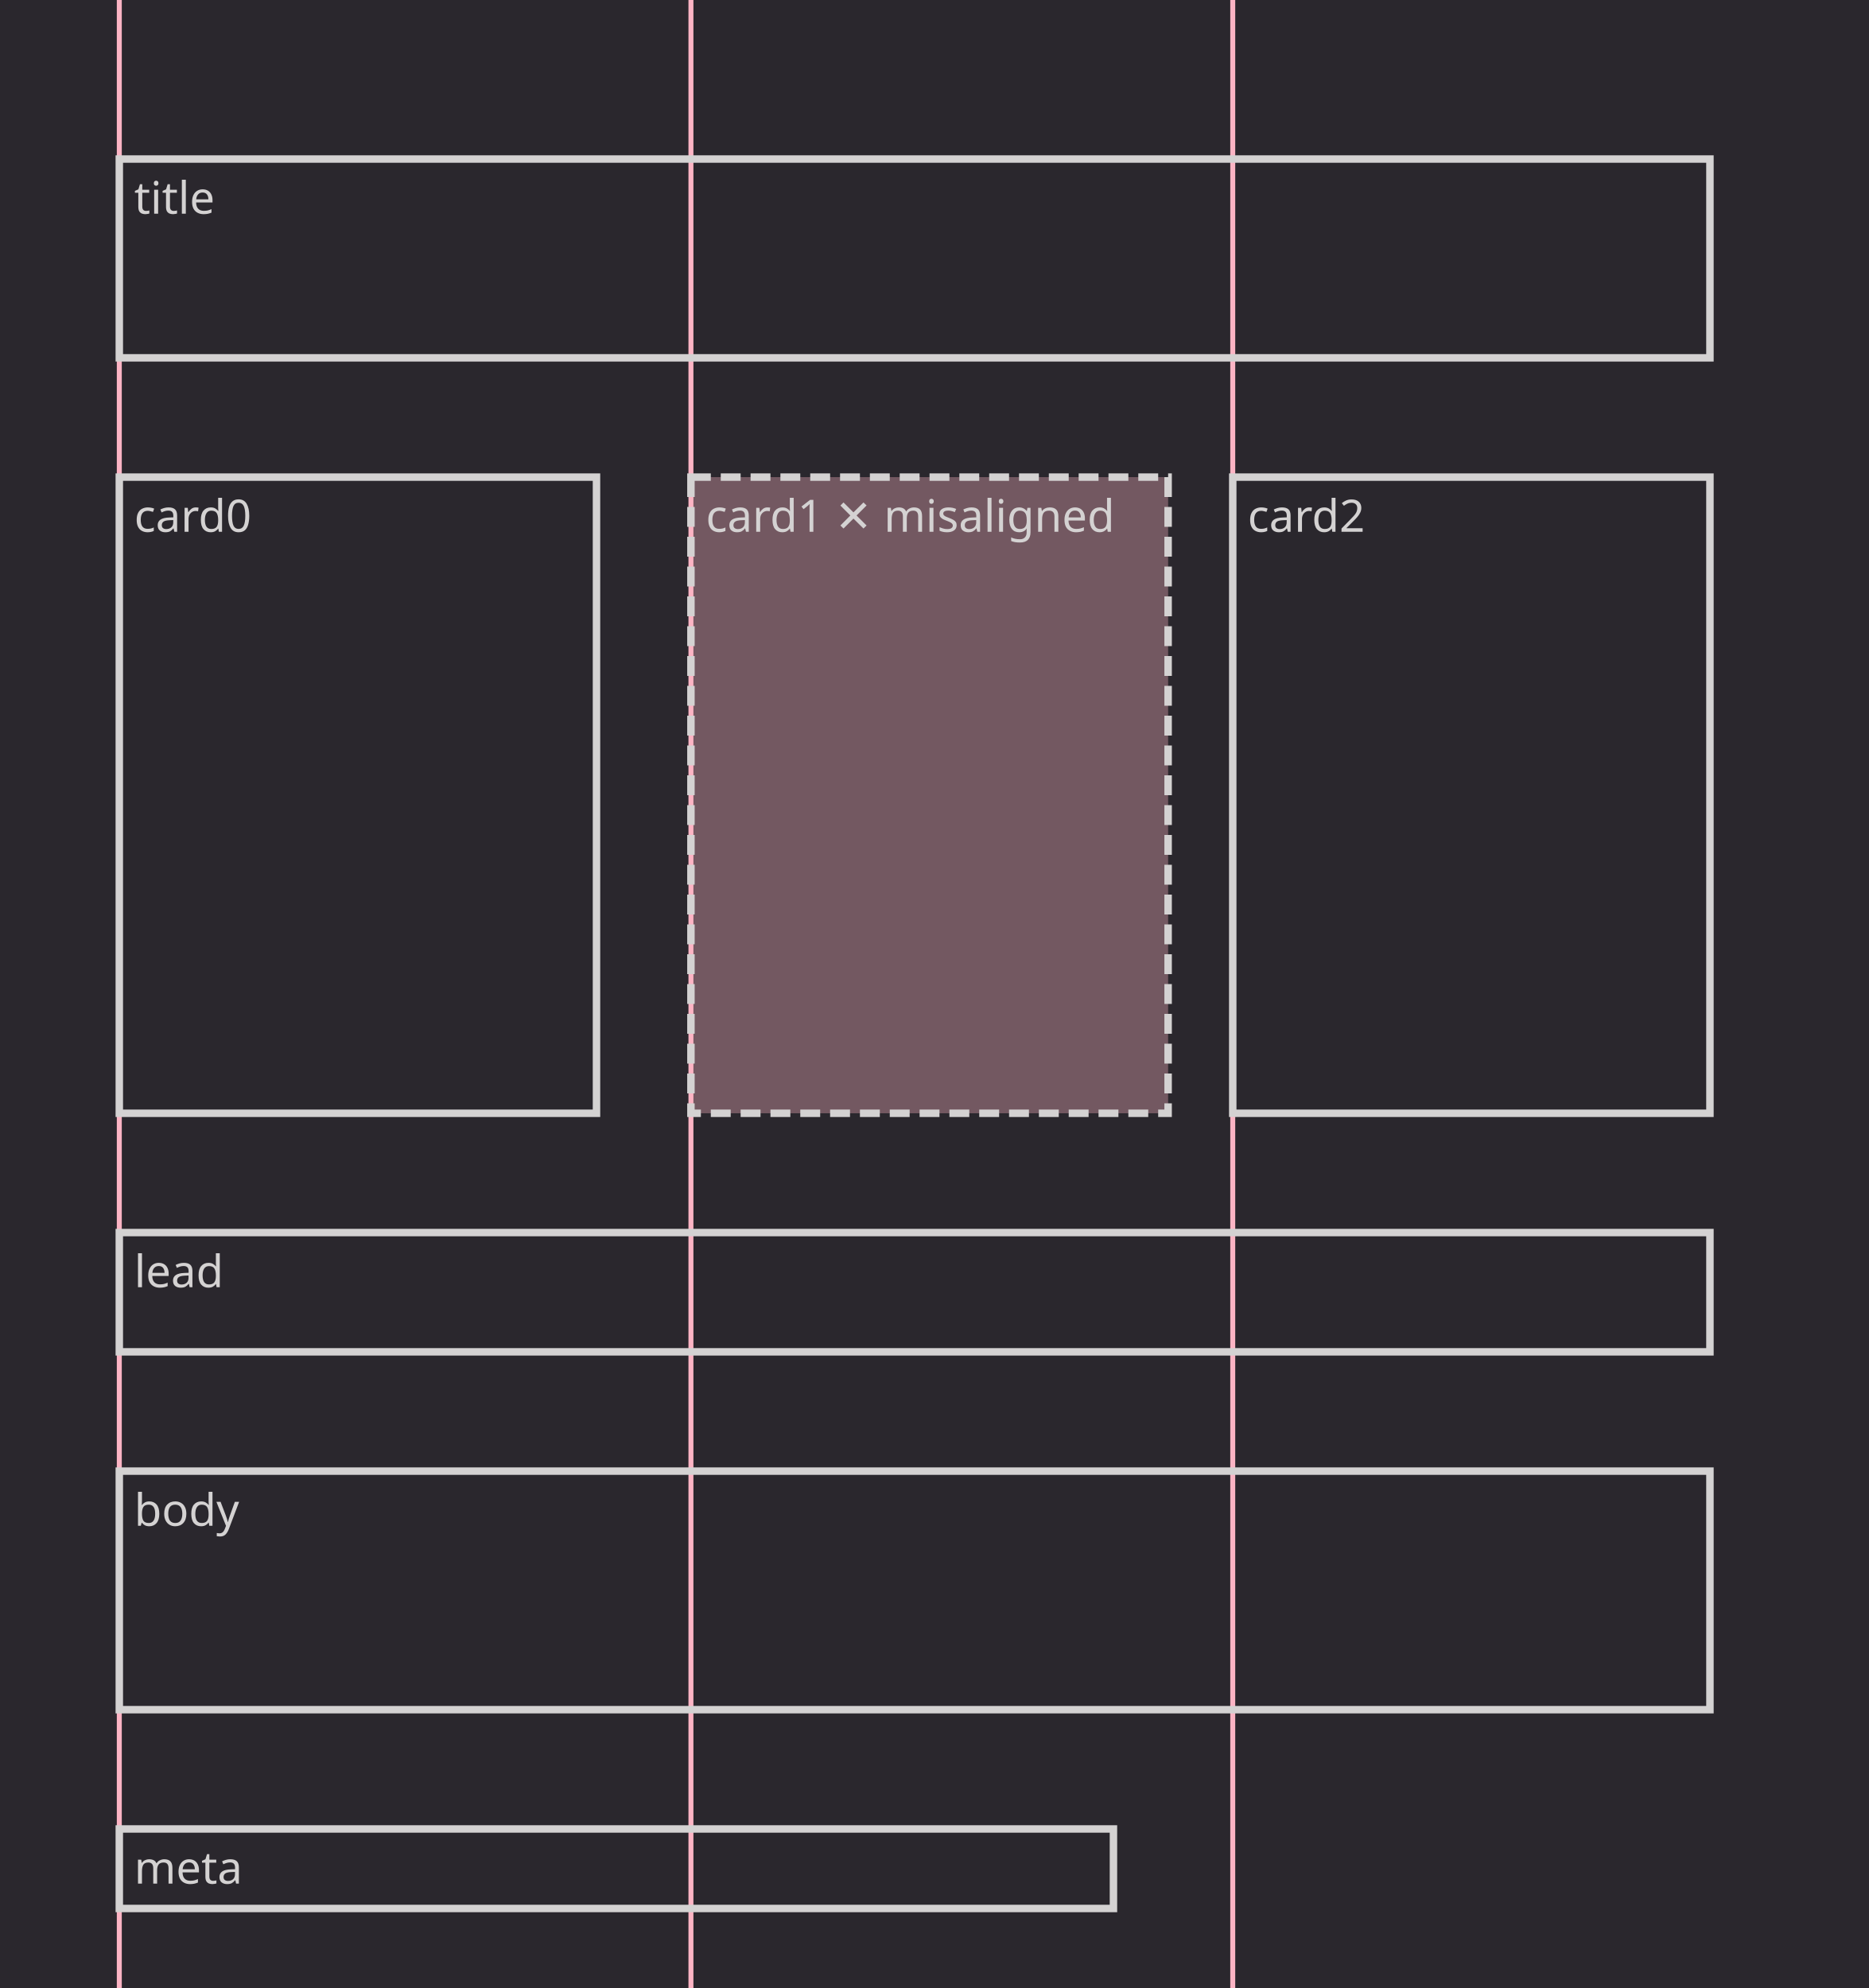
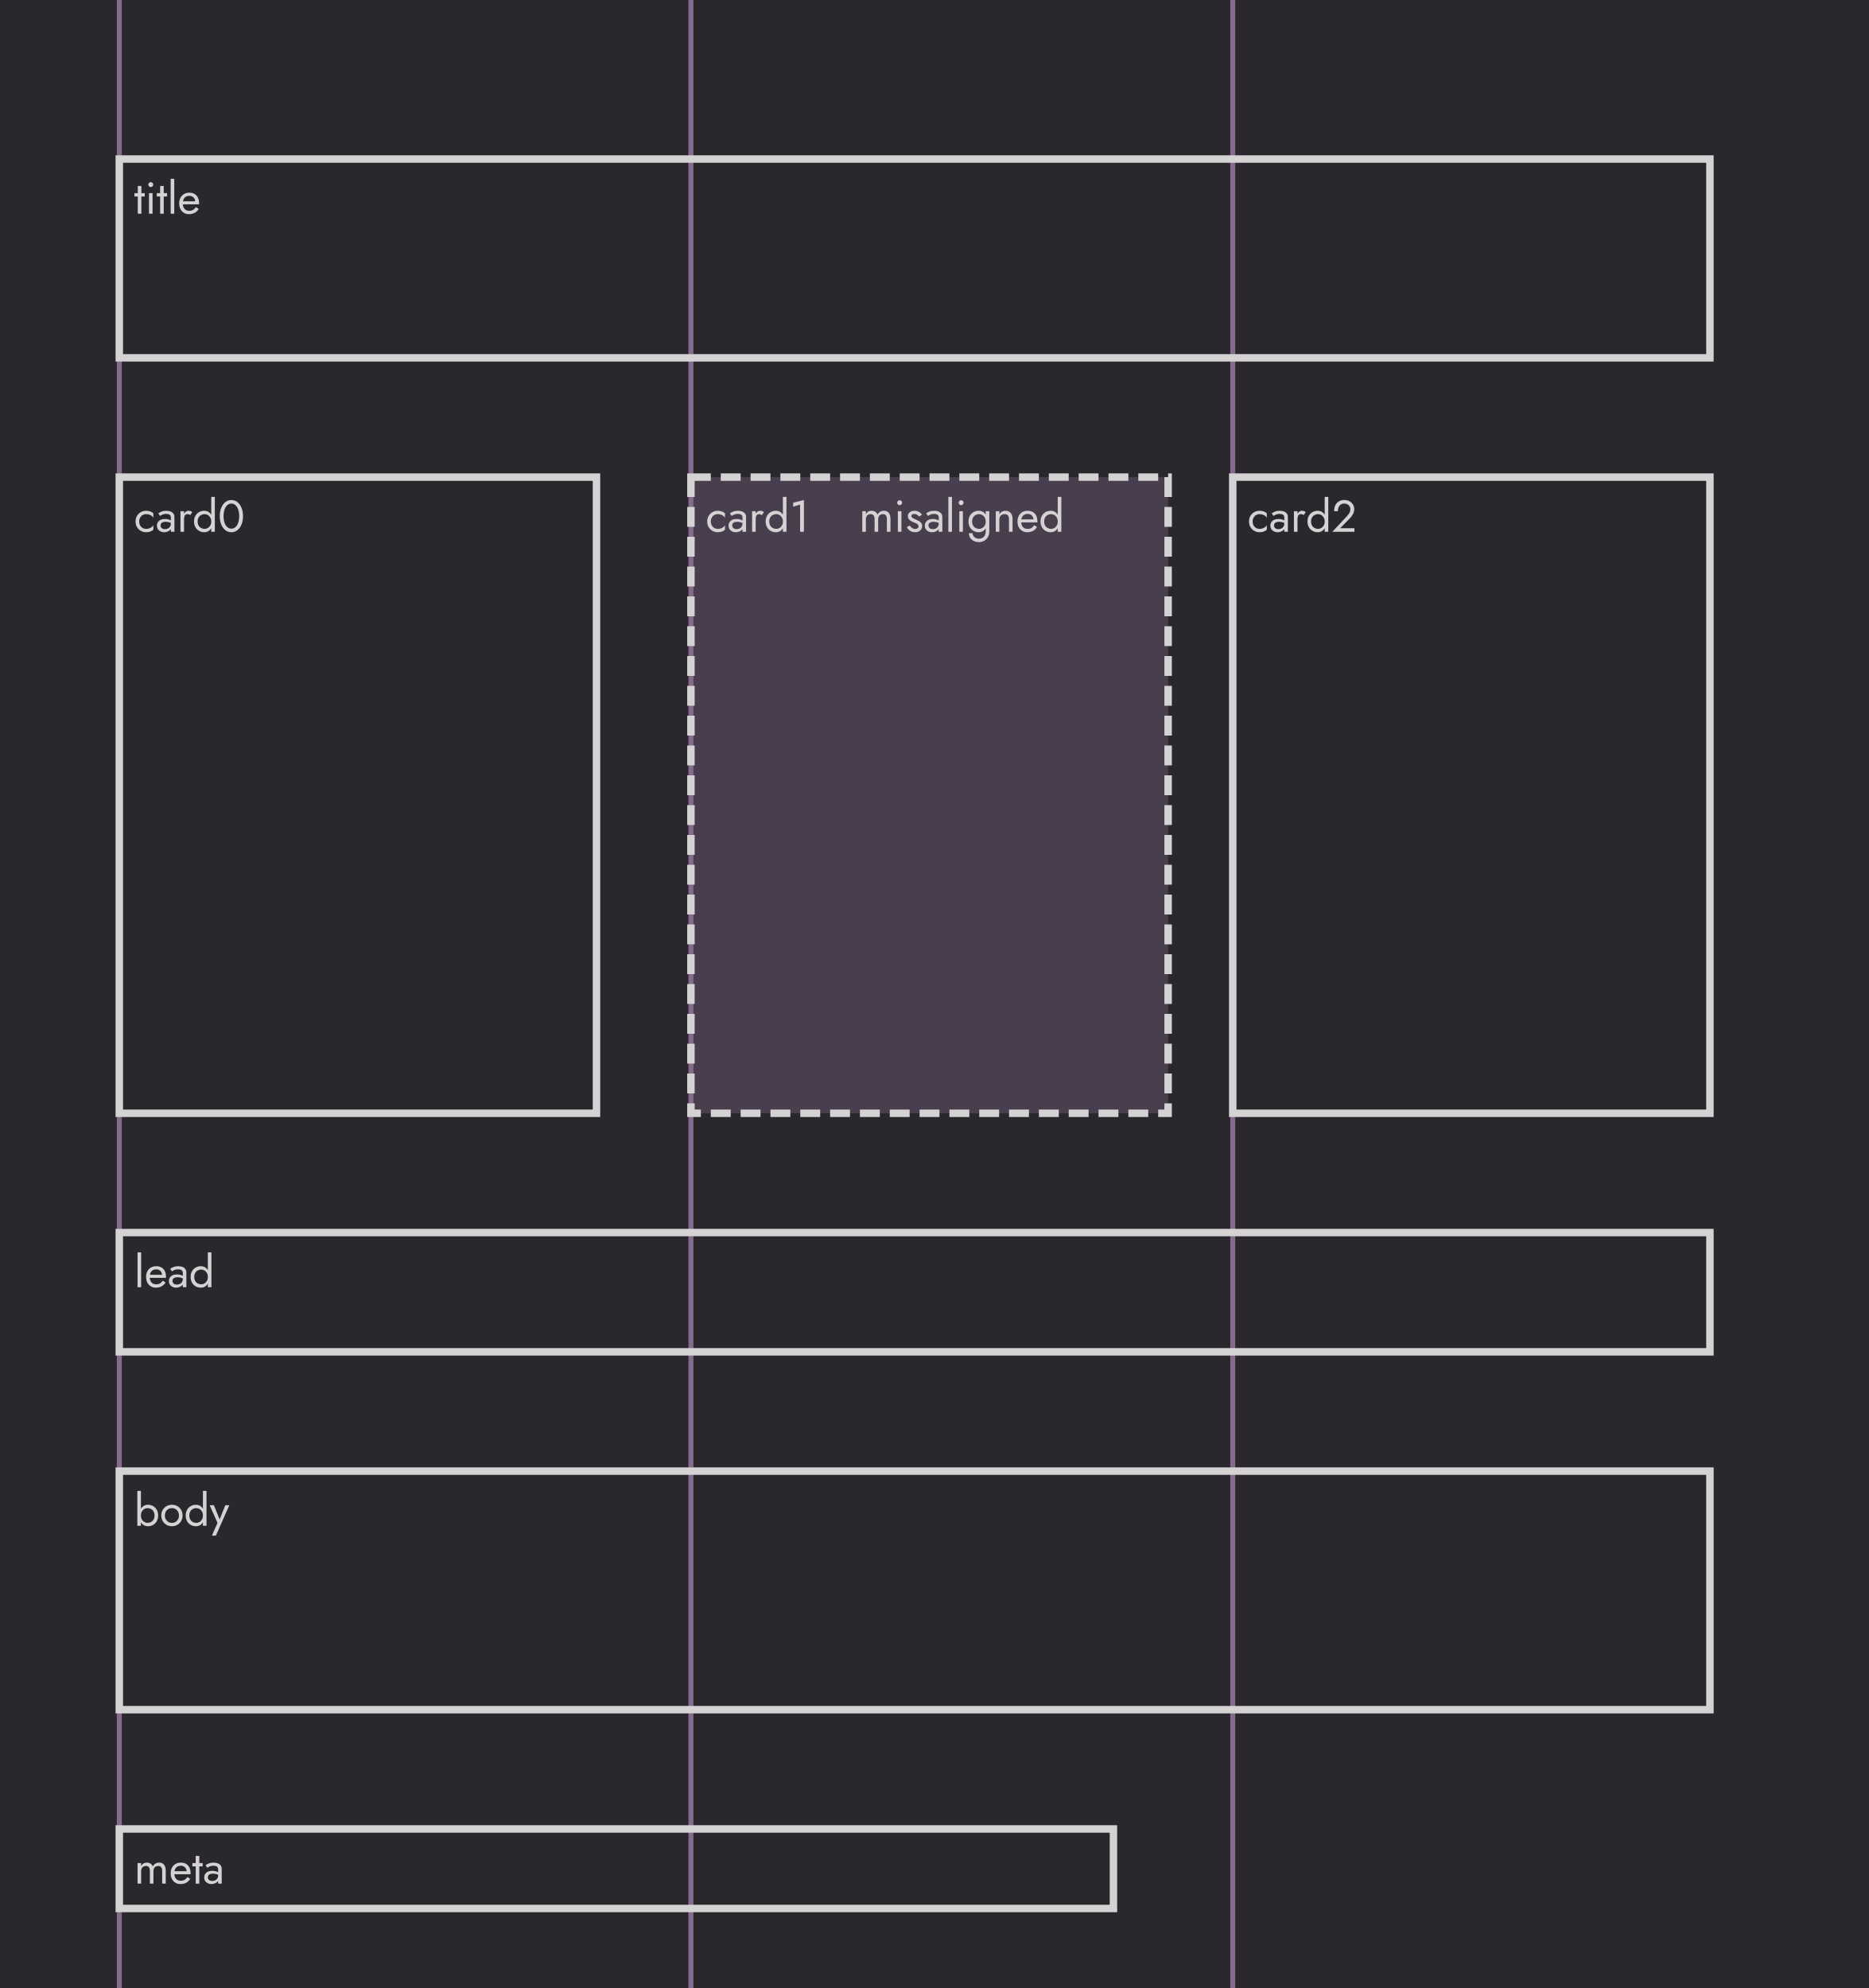
<svg xmlns="http://www.w3.org/2000/svg" data-theme="dark" viewBox="0 0 376 400" width="376" height="400">
  <rect width="100%" height="100%" fill="#2a272d" />
-   <line x1="24" y1="0" x2="24" y2="400" stroke="#fcb4c4" stroke-width="1" />
-   <line x1="139" y1="0" x2="139" y2="400" stroke="#fcb4c4" stroke-width="1" />
-   <line x1="248" y1="0" x2="248" y2="400" stroke="#fcb4c4" stroke-width="1" />
-   <rect x="24" y="96" width="96" height="128" fill="#fcb4c4" fill-opacity="0" stroke="#d4d2d2" stroke-width="1.5" />
-   <text x="27" y="107" font-family="Jost, sans-serif" font-size="9" fill="#d4d2d2">card0</text>
-   <rect x="139" y="96" width="96" height="128" fill="#fcb4c4" fill-opacity="0.35" stroke="#d4d2d2" stroke-width="1.5" stroke-dasharray="4 2" />
-   <text x="142" y="107" font-family="Jost, sans-serif" font-size="9" fill="#d4d2d2">card1 ✕ misaligned</text>
-   <rect x="248" y="96" width="96" height="128" fill="#fcb4c4" fill-opacity="0" stroke="#d4d2d2" stroke-width="1.5" />
-   <text x="251" y="107" font-family="Jost, sans-serif" font-size="9" fill="#d4d2d2">card2</text>
-   <rect x="24" y="32" width="320" height="40" fill="#fcb4c4" fill-opacity="0" stroke="#d4d2d2" stroke-width="1.5" />
-   <text x="27" y="43" font-family="Jost, sans-serif" font-size="9" fill="#d4d2d2">title</text>
-   <rect x="24" y="248" width="320" height="24" fill="#fcb4c4" fill-opacity="0" stroke="#d4d2d2" stroke-width="1.5" />
-   <text x="27" y="259" font-family="Jost, sans-serif" font-size="9" fill="#d4d2d2">lead</text>
-   <rect x="24" y="296" width="320" height="48" fill="#fcb4c4" fill-opacity="0" stroke="#d4d2d2" stroke-width="1.5" />
-   <text x="27" y="307" font-family="Jost, sans-serif" font-size="9" fill="#d4d2d2">body</text>
-   <rect x="24" y="368" width="200" height="16" fill="#fcb4c4" fill-opacity="0" stroke="#d4d2d2" stroke-width="1.5" />
-   <text x="27" y="379" font-family="Jost, sans-serif" font-size="9" fill="#d4d2d2">meta</text>
+   <line x1="24" y1="0" x2="24" y2="400" stroke="#856a8e" stroke-width="1" />
+   <line x1="139" y1="0" x2="139" y2="400" stroke="#856a8e" stroke-width="1" />
+   <line x1="248" y1="0" x2="248" y2="400" stroke="#856a8e" stroke-width="1" />
+   <rect x="24" y="96" width="96" height="128" fill="#856a8e" fill-opacity="0" stroke="#d4d2d2" stroke-width="1.5" />
+   <path d="M27.999 104.93Q27.999 104.498 28.183 104.161Q28.368 103.823 28.688 103.634Q29.007 103.445 29.412 103.445Q29.745 103.445 30.038 103.548Q30.33 103.652 30.546 103.823Q30.762 103.994 30.852 104.201V103.301Q30.636 103.049 30.236 102.91Q29.835 102.77 29.412 102.77Q28.809 102.77 28.323 103.049Q27.837 103.328 27.553 103.814Q27.27 104.3 27.27 104.93Q27.27 105.551 27.553 106.041Q27.837 106.532 28.323 106.811Q28.809 107.09 29.412 107.09Q29.835 107.09 30.236 106.951Q30.636 106.811 30.852 106.559V105.659Q30.762 105.857 30.546 106.032Q30.33 106.208 30.038 106.311Q29.745 106.415 29.412 106.415Q29.007 106.415 28.688 106.222Q28.368 106.028 28.183 105.695Q27.999 105.362 27.999 104.93Z" fill="#d4d2d2" />
+   <path d="M32.301 105.722Q32.301 105.497 32.409 105.335Q32.517 105.173 32.737 105.083Q32.958 104.993 33.309 104.993Q33.687 104.993 34.02 105.088Q34.353 105.182 34.668 105.398V104.975Q34.605 104.894 34.425 104.763Q34.245 104.633 33.944 104.529Q33.642 104.426 33.192 104.426Q32.427 104.426 31.999 104.791Q31.572 105.155 31.572 105.758Q31.572 106.181 31.77 106.478Q31.968 106.775 32.297 106.933Q32.625 107.09 33.003 107.09Q33.345 107.09 33.691 106.964Q34.038 106.838 34.276 106.577Q34.515 106.316 34.515 105.92L34.371 105.38Q34.371 105.704 34.213 105.951Q34.056 106.199 33.79 106.334Q33.525 106.469 33.192 106.469Q32.931 106.469 32.728 106.383Q32.526 106.298 32.413 106.127Q32.301 105.956 32.301 105.722ZM32.193 103.814Q32.292 103.742 32.463 103.643Q32.634 103.544 32.882 103.472Q33.129 103.4 33.435 103.4Q33.624 103.4 33.795 103.436Q33.966 103.472 34.096 103.553Q34.227 103.634 34.299 103.773Q34.371 103.913 34.371 104.129V107.0H35.091V104.03Q35.091 103.625 34.889 103.346Q34.686 103.067 34.322 102.918Q33.957 102.77 33.471 102.77Q32.895 102.77 32.486 102.941Q32.076 103.112 31.842 103.283Z" fill="#d4d2d2" />
+   <path d="M37.026 102.86H36.306V107.0H37.026ZM38.277 103.652 38.673 103.058Q38.511 102.887 38.318 102.828Q38.124 102.77 37.899 102.77Q37.611 102.77 37.332 102.995Q37.053 103.22 36.877 103.602Q36.702 103.985 36.702 104.48H37.026Q37.026 104.183 37.085 103.949Q37.143 103.715 37.296 103.58Q37.449 103.445 37.719 103.445Q37.899 103.445 38.016 103.494Q38.133 103.544 38.277 103.652Z" fill="#d4d2d2" />
+   <path d="M42.498 99.98V107.0H43.218V99.98ZM39.033 104.93Q39.033 105.596 39.312 106.082Q39.591 106.568 40.059 106.829Q40.527 107.09 41.085 107.09Q41.607 107.09 41.994 106.829Q42.381 106.568 42.602 106.082Q42.822 105.596 42.822 104.93Q42.822 104.255 42.602 103.773Q42.381 103.292 41.994 103.031Q41.607 102.77 41.085 102.77Q40.527 102.77 40.059 103.031Q39.591 103.292 39.312 103.773Q39.033 104.255 39.033 104.93ZM39.762 104.93Q39.762 104.453 39.956 104.12Q40.149 103.787 40.473 103.616Q40.797 103.445 41.175 103.445Q41.49 103.445 41.796 103.616Q42.102 103.787 42.3 104.12Q42.498 104.453 42.498 104.93Q42.498 105.407 42.3 105.74Q42.102 106.073 41.796 106.244Q41.49 106.415 41.175 106.415Q40.797 106.415 40.473 106.244Q40.149 106.073 39.956 105.74Q39.762 105.407 39.762 104.93Z" fill="#d4d2d2" />
+   <path d="M44.973 103.85Q44.973 103.301 45.081 102.838Q45.189 102.374 45.396 102.036Q45.603 101.699 45.896 101.514Q46.188 101.33 46.548 101.33Q46.917 101.33 47.205 101.514Q47.493 101.699 47.7 102.036Q47.907 102.374 48.015 102.838Q48.123 103.301 48.123 103.85Q48.123 104.399 48.015 104.862Q47.907 105.326 47.7 105.663Q47.493 106.001 47.205 106.186Q46.917 106.37 46.548 106.37Q46.188 106.37 45.896 106.186Q45.603 106.001 45.396 105.663Q45.189 105.326 45.081 104.862Q44.973 104.399 44.973 103.85ZM44.208 103.85Q44.208 104.795 44.505 105.524Q44.802 106.253 45.329 106.672Q45.855 107.09 46.548 107.09Q47.241 107.09 47.768 106.672Q48.294 106.253 48.591 105.524Q48.888 104.795 48.888 103.85Q48.888 102.905 48.591 102.176Q48.294 101.447 47.768 101.029Q47.241 100.61 46.548 100.61Q45.855 100.61 45.329 101.029Q44.802 101.447 44.505 102.176Q44.208 102.905 44.208 103.85Z" fill="#d4d2d2" />
+   <rect x="139" y="96" width="96" height="128" fill="#856a8e" fill-opacity="0.35" stroke="#d4d2d2" stroke-width="1.5" stroke-dasharray="4 2" />
+   <path d="M142.999 104.93Q142.999 104.498 143.183 104.161Q143.368 103.823 143.688 103.634Q144.007 103.445 144.412 103.445Q144.745 103.445 145.038 103.548Q145.33 103.652 145.546 103.823Q145.762 103.994 145.852 104.201V103.301Q145.636 103.049 145.236 102.91Q144.835 102.77 144.412 102.77Q143.809 102.77 143.323 103.049Q142.837 103.328 142.553 103.814Q142.27 104.3 142.27 104.93Q142.27 105.551 142.553 106.041Q142.837 106.532 143.323 106.811Q143.809 107.09 144.412 107.09Q144.835 107.09 145.236 106.951Q145.636 106.811 145.852 106.559V105.659Q145.762 105.857 145.546 106.032Q145.33 106.208 145.038 106.311Q144.745 106.415 144.412 106.415Q144.007 106.415 143.688 106.222Q143.368 106.028 143.183 105.695Q142.999 105.362 142.999 104.93Z" fill="#d4d2d2" />
+   <path d="M147.301 105.722Q147.301 105.497 147.409 105.335Q147.517 105.173 147.738 105.083Q147.958 104.993 148.309 104.993Q148.687 104.993 149.02 105.088Q149.353 105.182 149.668 105.398V104.975Q149.605 104.894 149.425 104.763Q149.245 104.633 148.944 104.529Q148.642 104.426 148.192 104.426Q147.427 104.426 147 104.791Q146.572 105.155 146.572 105.758Q146.572 106.181 146.77 106.478Q146.968 106.775 147.296 106.933Q147.625 107.09 148.003 107.09Q148.345 107.09 148.691 106.964Q149.038 106.838 149.276 106.577Q149.515 106.316 149.515 105.92L149.371 105.38Q149.371 105.704 149.213 105.951Q149.056 106.199 148.791 106.334Q148.525 106.469 148.192 106.469Q147.931 106.469 147.728 106.383Q147.526 106.298 147.413 106.127Q147.301 105.956 147.301 105.722ZM147.193 103.814Q147.292 103.742 147.463 103.643Q147.634 103.544 147.881 103.472Q148.129 103.4 148.435 103.4Q148.624 103.4 148.795 103.436Q148.966 103.472 149.096 103.553Q149.227 103.634 149.299 103.773Q149.371 103.913 149.371 104.129V107.0H150.091V104.03Q150.091 103.625 149.888 103.346Q149.686 103.067 149.321 102.918Q148.957 102.77 148.471 102.77Q147.895 102.77 147.486 102.941Q147.076 103.112 146.842 103.283Z" fill="#d4d2d2" />
+   <path d="M152.026 102.86H151.306V107.0H152.026ZM153.277 103.652 153.673 103.058Q153.511 102.887 153.317 102.828Q153.124 102.77 152.899 102.77Q152.611 102.77 152.332 102.995Q152.053 103.22 151.877 103.602Q151.702 103.985 151.702 104.48H152.026Q152.026 104.183 152.084 103.949Q152.143 103.715 152.296 103.58Q152.449 103.445 152.719 103.445Q152.899 103.445 153.016 103.494Q153.133 103.544 153.277 103.652Z" fill="#d4d2d2" />
+   <path d="M157.498 99.98V107.0H158.218V99.98ZM154.033 104.93Q154.033 105.596 154.312 106.082Q154.591 106.568 155.059 106.829Q155.527 107.09 156.085 107.09Q156.607 107.09 156.994 106.829Q157.381 106.568 157.601 106.082Q157.822 105.596 157.822 104.93Q157.822 104.255 157.601 103.773Q157.381 103.292 156.994 103.031Q156.607 102.77 156.085 102.77Q155.527 102.77 155.059 103.031Q154.591 103.292 154.312 103.773Q154.033 104.255 154.033 104.93ZM154.762 104.93Q154.762 104.453 154.956 104.12Q155.149 103.787 155.473 103.616Q155.797 103.445 156.175 103.445Q156.49 103.445 156.796 103.616Q157.102 103.787 157.3 104.12Q157.498 104.453 157.498 104.93Q157.498 105.407 157.3 105.74Q157.102 106.073 156.796 106.244Q156.49 106.415 156.175 106.415Q155.797 106.415 155.473 106.244Q155.149 106.073 154.956 105.74Q154.762 105.407 154.762 104.93Z" fill="#d4d2d2" />
+   <path d="M159.568 101.942 160.963 101.528V107.0H161.728V100.61L159.568 101.15Z" fill="#d4d2d2" />
+   <path d="M179.143 104.39Q179.143 103.877 178.985 103.512Q178.828 103.148 178.531 102.959Q178.234 102.77 177.811 102.77Q177.397 102.77 177.073 102.963Q176.749 103.157 176.533 103.544Q176.389 103.175 176.078 102.972Q175.768 102.77 175.336 102.77Q174.949 102.77 174.665 102.941Q174.382 103.112 174.193 103.463V102.86H173.473V107.0H174.193V104.48Q174.193 104.156 174.31 103.922Q174.427 103.688 174.643 103.566Q174.859 103.445 175.156 103.445Q175.561 103.445 175.754 103.697Q175.948 103.949 175.948 104.48V107.0H176.668V104.48Q176.668 104.156 176.785 103.922Q176.902 103.688 177.118 103.566Q177.334 103.445 177.631 103.445Q178.036 103.445 178.229 103.697Q178.423 103.949 178.423 104.48V107.0H179.143Z" fill="#d4d2d2" />
+   <path d="M180.493 101.15Q180.493 101.348 180.642 101.496Q180.79 101.645 180.988 101.645Q181.195 101.645 181.339 101.496Q181.483 101.348 181.483 101.15Q181.483 100.943 181.339 100.799Q181.195 100.655 180.988 100.655Q180.79 100.655 180.642 100.799Q180.493 100.943 180.493 101.15ZM180.628 102.86V107.0H181.348V102.86Z" fill="#d4d2d2" />
+   <path d="M183.004 105.731 182.437 106.082Q182.554 106.325 182.783 106.559Q183.013 106.793 183.346 106.942Q183.679 107.09 184.093 107.09Q184.732 107.09 185.123 106.73Q185.515 106.37 185.515 105.83Q185.515 105.461 185.339 105.227Q185.164 104.993 184.867 104.826Q184.57 104.66 184.21 104.516Q183.994 104.426 183.796 104.327Q183.598 104.228 183.472 104.102Q183.346 103.976 183.346 103.814Q183.346 103.607 183.508 103.508Q183.67 103.409 183.895 103.409Q184.219 103.409 184.476 103.562Q184.732 103.715 184.903 103.949L185.479 103.58Q185.353 103.346 185.128 103.166Q184.903 102.986 184.611 102.878Q184.318 102.77 183.985 102.77Q183.652 102.77 183.341 102.887Q183.031 103.004 182.837 103.247Q182.644 103.49 182.644 103.859Q182.644 104.219 182.828 104.457Q183.013 104.696 183.287 104.844Q183.562 104.993 183.832 105.101Q184.075 105.191 184.291 105.294Q184.507 105.398 184.646 105.546Q184.786 105.695 184.786 105.911Q184.786 106.154 184.61 106.293Q184.435 106.433 184.129 106.433Q183.877 106.433 183.665 106.339Q183.454 106.244 183.292 106.082Q183.13 105.92 183.004 105.731Z" fill="#d4d2d2" />
+   <path d="M186.784 105.722Q186.784 105.497 186.892 105.335Q187.0 105.173 187.221 105.083Q187.441 104.993 187.792 104.993Q188.17 104.993 188.503 105.088Q188.836 105.182 189.151 105.398V104.975Q189.088 104.894 188.908 104.763Q188.728 104.633 188.427 104.529Q188.125 104.426 187.675 104.426Q186.91 104.426 186.483 104.791Q186.055 105.155 186.055 105.758Q186.055 106.181 186.253 106.478Q186.451 106.775 186.779 106.933Q187.108 107.09 187.486 107.09Q187.828 107.09 188.174 106.964Q188.521 106.838 188.76 106.577Q188.998 106.316 188.998 105.92L188.854 105.38Q188.854 105.704 188.696 105.951Q188.539 106.199 188.274 106.334Q188.008 106.469 187.675 106.469Q187.414 106.469 187.212 106.383Q187.009 106.298 186.897 106.127Q186.784 105.956 186.784 105.722ZM186.676 103.814Q186.775 103.742 186.946 103.643Q187.117 103.544 187.364 103.472Q187.612 103.4 187.918 103.4Q188.107 103.4 188.278 103.436Q188.449 103.472 188.579 103.553Q188.71 103.634 188.782 103.773Q188.854 103.913 188.854 104.129V107.0H189.574V104.03Q189.574 103.625 189.371 103.346Q189.169 103.067 188.804 102.918Q188.44 102.77 187.954 102.77Q187.378 102.77 186.969 102.941Q186.559 103.112 186.325 103.283Z" fill="#d4d2d2" />
+   <path d="M190.789 99.98V107.0H191.509V99.98Z" fill="#d4d2d2" />
+   <path d="M192.859 101.15Q192.859 101.348 193.007 101.496Q193.156 101.645 193.354 101.645Q193.561 101.645 193.705 101.496Q193.849 101.348 193.849 101.15Q193.849 100.943 193.705 100.799Q193.561 100.655 193.354 100.655Q193.156 100.655 193.007 100.799Q192.859 100.943 192.859 101.15ZM192.994 102.86V107.0H193.714V102.86Z" fill="#d4d2d2" />
+   <path d="M194.92 107.27Q194.92 107.801 195.181 108.21Q195.442 108.62 195.906 108.845Q196.369 109.07 196.972 109.07Q197.494 109.07 197.962 108.827Q198.43 108.584 198.727 108.102Q199.024 107.621 199.024 106.91V102.86H198.304V106.91Q198.304 107.432 198.101 107.761Q197.899 108.089 197.593 108.242Q197.287 108.395 196.972 108.395Q196.567 108.395 196.27 108.237Q195.973 108.08 195.811 107.823Q195.649 107.567 195.649 107.27ZM194.839 104.93Q194.839 105.596 195.118 106.082Q195.397 106.568 195.865 106.829Q196.333 107.09 196.891 107.09Q197.413 107.09 197.8 106.829Q198.187 106.568 198.408 106.082Q198.628 105.596 198.628 104.93Q198.628 104.255 198.408 103.773Q198.187 103.292 197.8 103.031Q197.413 102.77 196.891 102.77Q196.333 102.77 195.865 103.031Q195.397 103.292 195.118 103.773Q194.839 104.255 194.839 104.93ZM195.568 104.93Q195.568 104.453 195.762 104.12Q195.955 103.787 196.279 103.616Q196.603 103.445 196.981 103.445Q197.215 103.445 197.449 103.544Q197.683 103.643 197.876 103.832Q198.07 104.021 198.187 104.296Q198.304 104.57 198.304 104.93Q198.304 105.407 198.106 105.74Q197.908 106.073 197.602 106.244Q197.296 106.415 196.981 106.415Q196.603 106.415 196.279 106.244Q195.955 106.073 195.762 105.74Q195.568 105.407 195.568 104.93Z" fill="#d4d2d2" />
+   <path d="M202.984 104.48V107.0H203.704V104.39Q203.704 103.643 203.322 103.207Q202.939 102.77 202.282 102.77Q201.877 102.77 201.567 102.95Q201.256 103.13 201.049 103.508V102.86H200.329V107.0H201.049V104.48Q201.049 104.174 201.18 103.94Q201.31 103.706 201.548 103.576Q201.787 103.445 202.102 103.445Q202.534 103.445 202.759 103.706Q202.984 103.967 202.984 104.48Z" fill="#d4d2d2" />
+   <path d="M206.656 107.09Q207.322 107.09 207.812 106.825Q208.303 106.559 208.627 106.037L208.042 105.668Q207.817 106.046 207.493 106.231Q207.169 106.415 206.746 106.415Q206.323 106.415 206.026 106.235Q205.729 106.055 205.576 105.713Q205.423 105.371 205.423 104.885Q205.432 104.408 205.589 104.079Q205.747 103.751 206.039 103.576Q206.332 103.4 206.746 103.4Q207.097 103.4 207.358 103.553Q207.619 103.706 207.767 103.976Q207.916 104.246 207.916 104.615Q207.916 104.678 207.889 104.773Q207.862 104.867 207.835 104.912L208.123 104.498H205.153V105.11H208.69Q208.69 105.092 208.695 105.024Q208.699 104.957 208.699 104.894Q208.699 104.237 208.465 103.76Q208.231 103.283 207.794 103.026Q207.358 102.77 206.746 102.77Q206.134 102.77 205.671 103.04Q205.207 103.31 204.95 103.796Q204.694 104.282 204.694 104.93Q204.694 105.569 204.941 106.055Q205.189 106.541 205.635 106.816Q206.08 107.09 206.656 107.09Z" fill="#d4d2d2" />
+   <path d="M212.794 99.98V107.0H213.514V99.98ZM209.329 104.93Q209.329 105.596 209.608 106.082Q209.887 106.568 210.355 106.829Q210.823 107.09 211.381 107.09Q211.903 107.09 212.29 106.829Q212.677 106.568 212.897 106.082Q213.118 105.596 213.118 104.93Q213.118 104.255 212.897 103.773Q212.677 103.292 212.29 103.031Q211.903 102.77 211.381 102.77Q210.823 102.77 210.355 103.031Q209.887 103.292 209.608 103.773Q209.329 104.255 209.329 104.93ZM210.058 104.93Q210.058 104.453 210.251 104.12Q210.445 103.787 210.769 103.616Q211.093 103.445 211.471 103.445Q211.786 103.445 212.092 103.616Q212.398 103.787 212.596 104.12Q212.794 104.453 212.794 104.93Q212.794 105.407 212.596 105.74Q212.398 106.073 212.092 106.244Q211.786 106.415 211.471 106.415Q211.093 106.415 210.769 106.244Q210.445 106.073 210.251 105.74Q210.058 105.407 210.058 104.93Z" fill="#d4d2d2" />
+   <rect x="248" y="96" width="96" height="128" fill="#856a8e" fill-opacity="0" stroke="#d4d2d2" stroke-width="1.5" />
+   <path d="M251.999 104.93Q251.999 104.498 252.183 104.161Q252.368 103.823 252.688 103.634Q253.007 103.445 253.412 103.445Q253.745 103.445 254.038 103.548Q254.33 103.652 254.546 103.823Q254.762 103.994 254.852 104.201V103.301Q254.636 103.049 254.236 102.91Q253.835 102.77 253.412 102.77Q252.809 102.77 252.323 103.049Q251.837 103.328 251.553 103.814Q251.27 104.3 251.27 104.93Q251.27 105.551 251.553 106.041Q251.837 106.532 252.323 106.811Q252.809 107.09 253.412 107.09Q253.835 107.09 254.236 106.951Q254.636 106.811 254.852 106.559V105.659Q254.762 105.857 254.546 106.032Q254.33 106.208 254.038 106.311Q253.745 106.415 253.412 106.415Q253.007 106.415 252.688 106.222Q252.368 106.028 252.183 105.695Q251.999 105.362 251.999 104.93Z" fill="#d4d2d2" />
+   <path d="M256.301 105.722Q256.301 105.497 256.409 105.335Q256.517 105.173 256.737 105.083Q256.958 104.993 257.309 104.993Q257.687 104.993 258.02 105.088Q258.353 105.182 258.668 105.398V104.975Q258.605 104.894 258.425 104.763Q258.245 104.633 257.943 104.529Q257.642 104.426 257.192 104.426Q256.427 104.426 256 104.791Q255.572 105.155 255.572 105.758Q255.572 106.181 255.77 106.478Q255.968 106.775 256.296 106.933Q256.625 107.09 257.003 107.09Q257.345 107.09 257.692 106.964Q258.038 106.838 258.276 106.577Q258.515 106.316 258.515 105.92L258.371 105.38Q258.371 105.704 258.213 105.951Q258.056 106.199 257.79 106.334Q257.525 106.469 257.192 106.469Q256.931 106.469 256.728 106.383Q256.526 106.298 256.413 106.127Q256.301 105.956 256.301 105.722ZM256.193 103.814Q256.292 103.742 256.463 103.643Q256.634 103.544 256.882 103.472Q257.129 103.4 257.435 103.4Q257.624 103.4 257.795 103.436Q257.966 103.472 258.096 103.553Q258.227 103.634 258.299 103.773Q258.371 103.913 258.371 104.129V107.0H259.091V104.03Q259.091 103.625 258.889 103.346Q258.686 103.067 258.322 102.918Q257.957 102.77 257.471 102.77Q256.895 102.77 256.486 102.941Q256.076 103.112 255.842 103.283Z" fill="#d4d2d2" />
+   <path d="M261.026 102.86H260.306V107.0H261.026ZM262.277 103.652 262.673 103.058Q262.511 102.887 262.317 102.828Q262.124 102.77 261.899 102.77Q261.611 102.77 261.332 102.995Q261.053 103.22 260.877 103.602Q260.702 103.985 260.702 104.48H261.026Q261.026 104.183 261.084 103.949Q261.143 103.715 261.296 103.58Q261.449 103.445 261.719 103.445Q261.899 103.445 262.016 103.494Q262.133 103.544 262.277 103.652Z" fill="#d4d2d2" />
+   <path d="M266.498 99.98V107.0H267.218V99.98ZM263.033 104.93Q263.033 105.596 263.312 106.082Q263.591 106.568 264.059 106.829Q264.527 107.09 265.085 107.09Q265.607 107.09 265.994 106.829Q266.381 106.568 266.601 106.082Q266.822 105.596 266.822 104.93Q266.822 104.255 266.601 103.773Q266.381 103.292 265.994 103.031Q265.607 102.77 265.085 102.77Q264.527 102.77 264.059 103.031Q263.591 103.292 263.312 103.773Q263.033 104.255 263.033 104.93ZM263.762 104.93Q263.762 104.453 263.955 104.12Q264.149 103.787 264.473 103.616Q264.797 103.445 265.175 103.445Q265.49 103.445 265.796 103.616Q266.102 103.787 266.3 104.12Q266.498 104.453 266.498 104.93Q266.498 105.407 266.3 105.74Q266.102 106.073 265.796 106.244Q265.49 106.415 265.175 106.415Q264.797 106.415 264.473 106.244Q264.149 106.073 263.955 105.74Q263.762 105.407 263.762 104.93Z" fill="#d4d2d2" />
+   <path d="M268.028 107.0H272.474V106.28H269.603L271.61 104.237Q271.979 103.859 272.213 103.382Q272.447 102.905 272.447 102.419Q272.447 102.131 272.33 101.816Q272.213 101.501 271.97 101.227Q271.727 100.952 271.349 100.776Q270.971 100.601 270.449 100.601Q269.801 100.601 269.337 100.885Q268.874 101.168 268.631 101.677Q268.388 102.185 268.388 102.86H269.153Q269.153 102.383 269.306 102.036Q269.459 101.69 269.751 101.505Q270.044 101.321 270.449 101.321Q270.737 101.321 270.962 101.42Q271.187 101.519 271.344 101.681Q271.502 101.843 271.583 102.041Q271.664 102.239 271.664 102.446Q271.664 102.698 271.587 102.928Q271.511 103.157 271.362 103.377Q271.214 103.598 271.007 103.823Z" fill="#d4d2d2" />
+   <rect x="24" y="32" width="320" height="40" fill="#856a8e" fill-opacity="0" stroke="#d4d2d2" stroke-width="1.5" />
+   <path d="M27.045 38.86V39.535H29.115V38.86ZM27.72 37.42V43.0H28.44V37.42Z" fill="#d4d2d2" />
+   <path d="M29.835 37.15Q29.835 37.348 29.983 37.496Q30.132 37.645 30.33 37.645Q30.537 37.645 30.681 37.496Q30.825 37.348 30.825 37.15Q30.825 36.943 30.681 36.799Q30.537 36.655 30.33 36.655Q30.132 36.655 29.983 36.799Q29.835 36.943 29.835 37.15ZM29.97 38.86V43.0H30.69V38.86Z" fill="#d4d2d2" />
+   <path d="M31.545 38.86V39.535H33.615V38.86ZM32.22 37.42V43.0H32.94V37.42Z" fill="#d4d2d2" />
+   <path d="M34.335 35.98V43.0H35.055V35.98Z" fill="#d4d2d2" />
+   <path d="M38.007 43.09Q38.673 43.09 39.163 42.825Q39.654 42.559 39.978 42.037L39.393 41.668Q39.168 42.046 38.844 42.23Q38.52 42.415 38.097 42.415Q37.674 42.415 37.377 42.235Q37.08 42.055 36.927 41.713Q36.774 41.371 36.774 40.885Q36.783 40.408 36.941 40.079Q37.098 39.751 37.391 39.575Q37.683 39.4 38.097 39.4Q38.448 39.4 38.709 39.553Q38.97 39.706 39.118 39.976Q39.267 40.246 39.267 40.615Q39.267 40.678 39.24 40.772Q39.213 40.867 39.186 40.912L39.474 40.498H36.504V41.11H40.041Q40.041 41.092 40.045 41.025Q40.05 40.957 40.05 40.894Q40.05 40.237 39.816 39.76Q39.582 39.283 39.145 39.026Q38.709 38.77 38.097 38.77Q37.485 38.77 37.022 39.04Q36.558 39.31 36.301 39.796Q36.045 40.282 36.045 40.93Q36.045 41.569 36.292 42.055Q36.54 42.541 36.986 42.816Q37.431 43.09 38.007 43.09Z" fill="#d4d2d2" />
+   <rect x="24" y="248" width="320" height="24" fill="#856a8e" fill-opacity="0" stroke="#d4d2d2" stroke-width="1.5" />
+   <path d="M27.675 251.98V259.0H28.395V251.98Z" fill="#d4d2d2" />
+   <path d="M31.347 259.09Q32.013 259.09 32.504 258.825Q32.994 258.559 33.318 258.037L32.733 257.668Q32.508 258.046 32.184 258.231Q31.86 258.415 31.437 258.415Q31.014 258.415 30.717 258.235Q30.42 258.055 30.267 257.713Q30.114 257.371 30.114 256.885Q30.123 256.408 30.28 256.079Q30.438 255.751 30.73 255.576Q31.023 255.4 31.437 255.4Q31.788 255.4 32.049 255.553Q32.31 255.706 32.459 255.976Q32.607 256.246 32.607 256.615Q32.607 256.678 32.58 256.773Q32.553 256.867 32.526 256.912L32.814 256.498H29.844V257.11H33.381Q33.381 257.092 33.386 257.024Q33.39 256.957 33.39 256.894Q33.39 256.237 33.156 255.76Q32.922 255.283 32.486 255.026Q32.049 254.77 31.437 254.77Q30.825 254.77 30.361 255.04Q29.898 255.31 29.642 255.796Q29.385 256.282 29.385 256.93Q29.385 257.569 29.633 258.055Q29.88 258.541 30.325 258.815Q30.771 259.09 31.347 259.09Z" fill="#d4d2d2" />
+   <path d="M34.704 257.722Q34.704 257.497 34.812 257.335Q34.92 257.173 35.141 257.083Q35.361 256.993 35.712 256.993Q36.09 256.993 36.423 257.087Q36.756 257.182 37.071 257.398V256.975Q37.008 256.894 36.828 256.764Q36.648 256.633 36.346 256.529Q36.045 256.426 35.595 256.426Q34.83 256.426 34.403 256.79Q33.975 257.155 33.975 257.758Q33.975 258.181 34.173 258.478Q34.371 258.775 34.7 258.933Q35.028 259.09 35.406 259.09Q35.748 259.09 36.094 258.964Q36.441 258.838 36.679 258.577Q36.918 258.316 36.918 257.92L36.774 257.38Q36.774 257.704 36.617 257.952Q36.459 258.199 36.194 258.334Q35.928 258.469 35.595 258.469Q35.334 258.469 35.131 258.384Q34.929 258.298 34.816 258.127Q34.704 257.956 34.704 257.722ZM34.596 255.814Q34.695 255.742 34.866 255.643Q35.037 255.544 35.284 255.472Q35.532 255.4 35.838 255.4Q36.027 255.4 36.198 255.436Q36.369 255.472 36.499 255.553Q36.63 255.634 36.702 255.774Q36.774 255.913 36.774 256.129V259.0H37.494V256.03Q37.494 255.625 37.291 255.346Q37.089 255.067 36.724 254.918Q36.36 254.77 35.874 254.77Q35.298 254.77 34.889 254.941Q34.479 255.112 34.245 255.283Z" fill="#d4d2d2" />
+   <path d="M41.814 251.98V259.0H42.534V251.98ZM38.349 256.93Q38.349 257.596 38.628 258.082Q38.907 258.568 39.375 258.829Q39.843 259.09 40.401 259.09Q40.923 259.09 41.31 258.829Q41.697 258.568 41.917 258.082Q42.138 257.596 42.138 256.93Q42.138 256.255 41.917 255.774Q41.697 255.292 41.31 255.031Q40.923 254.77 40.401 254.77Q39.843 254.77 39.375 255.031Q38.907 255.292 38.628 255.774Q38.349 256.255 38.349 256.93ZM39.078 256.93Q39.078 256.453 39.271 256.12Q39.465 255.787 39.789 255.616Q40.113 255.445 40.491 255.445Q40.806 255.445 41.112 255.616Q41.418 255.787 41.616 256.12Q41.814 256.453 41.814 256.93Q41.814 257.407 41.616 257.74Q41.418 258.073 41.112 258.244Q40.806 258.415 40.491 258.415Q40.113 258.415 39.789 258.244Q39.465 258.073 39.271 257.74Q39.078 257.407 39.078 256.93Z" fill="#d4d2d2" />
+   <rect x="24" y="296" width="320" height="48" fill="#856a8e" fill-opacity="0" stroke="#d4d2d2" stroke-width="1.5" />
+   <path d="M28.35 299.98H27.63V307.0H28.35ZM31.815 304.93Q31.815 304.255 31.536 303.774Q31.257 303.292 30.793 303.031Q30.33 302.77 29.763 302.77Q29.25 302.77 28.858 303.031Q28.467 303.292 28.246 303.774Q28.026 304.255 28.026 304.93Q28.026 305.596 28.246 306.082Q28.467 306.568 28.858 306.829Q29.25 307.09 29.763 307.09Q30.33 307.09 30.793 306.829Q31.257 306.568 31.536 306.082Q31.815 305.596 31.815 304.93ZM31.086 304.93Q31.086 305.407 30.892 305.74Q30.699 306.073 30.38 306.244Q30.06 306.415 29.673 306.415Q29.358 306.415 29.052 306.244Q28.746 306.073 28.548 305.74Q28.35 305.407 28.35 304.93Q28.35 304.453 28.548 304.12Q28.746 303.787 29.052 303.616Q29.358 303.445 29.673 303.445Q30.06 303.445 30.38 303.616Q30.699 303.787 30.892 304.12Q31.086 304.453 31.086 304.93Z" fill="#d4d2d2" />
+   <path d="M32.445 304.93Q32.445 305.551 32.728 306.041Q33.012 306.532 33.498 306.811Q33.984 307.09 34.587 307.09Q35.199 307.09 35.681 306.811Q36.162 306.532 36.446 306.041Q36.729 305.551 36.729 304.93Q36.729 304.3 36.446 303.814Q36.162 303.328 35.681 303.049Q35.199 302.77 34.587 302.77Q33.984 302.77 33.498 303.049Q33.012 303.328 32.728 303.814Q32.445 304.3 32.445 304.93ZM33.174 304.93Q33.174 304.498 33.358 304.16Q33.543 303.823 33.862 303.634Q34.182 303.445 34.587 303.445Q34.992 303.445 35.312 303.634Q35.631 303.823 35.816 304.16Q36.0 304.498 36.0 304.93Q36.0 305.362 35.816 305.695Q35.631 306.028 35.312 306.221Q34.992 306.415 34.587 306.415Q34.182 306.415 33.862 306.221Q33.543 306.028 33.358 305.695Q33.174 305.362 33.174 304.93Z" fill="#d4d2d2" />
+   <path d="M40.824 299.98V307.0H41.544V299.98ZM37.359 304.93Q37.359 305.596 37.638 306.082Q37.917 306.568 38.385 306.829Q38.853 307.09 39.411 307.09Q39.933 307.09 40.32 306.829Q40.707 306.568 40.928 306.082Q41.148 305.596 41.148 304.93Q41.148 304.255 40.928 303.774Q40.707 303.292 40.32 303.031Q39.933 302.77 39.411 302.77Q38.853 302.77 38.385 303.031Q37.917 303.292 37.638 303.774Q37.359 304.255 37.359 304.93ZM38.088 304.93Q38.088 304.453 38.282 304.12Q38.475 303.787 38.799 303.616Q39.123 303.445 39.501 303.445Q39.816 303.445 40.122 303.616Q40.428 303.787 40.626 304.12Q40.824 304.453 40.824 304.93Q40.824 305.407 40.626 305.74Q40.428 306.073 40.122 306.244Q39.816 306.415 39.501 306.415Q39.123 306.415 38.799 306.244Q38.475 306.073 38.282 305.74Q38.088 305.407 38.088 304.93Z" fill="#d4d2d2" />
+   <path d="M46.134 302.86H45.324L44.046 306.064L44.343 306.1L43.029 302.86H42.174L43.758 306.415L42.624 308.98H43.434Z" fill="#d4d2d2" />
+   <rect x="24" y="368" width="200" height="16" fill="#856a8e" fill-opacity="0" stroke="#d4d2d2" stroke-width="1.5" />
+   <path d="M33.345 376.39Q33.345 375.877 33.188 375.513Q33.03 375.148 32.733 374.959Q32.436 374.77 32.013 374.77Q31.599 374.77 31.275 374.963Q30.951 375.157 30.735 375.544Q30.591 375.175 30.28 374.972Q29.97 374.77 29.538 374.77Q29.151 374.77 28.867 374.941Q28.584 375.112 28.395 375.463V374.86H27.675V379.0H28.395V376.48Q28.395 376.156 28.512 375.922Q28.629 375.688 28.845 375.567Q29.061 375.445 29.358 375.445Q29.763 375.445 29.956 375.697Q30.15 375.949 30.15 376.48V379.0H30.87V376.48Q30.87 376.156 30.987 375.922Q31.104 375.688 31.32 375.567Q31.536 375.445 31.833 375.445Q32.238 375.445 32.431 375.697Q32.625 375.949 32.625 376.48V379.0H33.345Z" fill="#d4d2d2" />
+   <path d="M36.297 379.09Q36.963 379.09 37.453 378.825Q37.944 378.559 38.268 378.037L37.683 377.668Q37.458 378.046 37.134 378.231Q36.81 378.415 36.387 378.415Q35.964 378.415 35.667 378.235Q35.37 378.055 35.217 377.713Q35.064 377.371 35.064 376.885Q35.073 376.408 35.23 376.079Q35.388 375.751 35.68 375.575Q35.973 375.4 36.387 375.4Q36.738 375.4 36.999 375.553Q37.26 375.706 37.408 375.976Q37.557 376.246 37.557 376.615Q37.557 376.678 37.53 376.773Q37.503 376.867 37.476 376.912L37.764 376.498H34.794V377.11H38.331Q38.331 377.092 38.335 377.024Q38.34 376.957 38.34 376.894Q38.34 376.237 38.106 375.76Q37.872 375.283 37.435 375.026Q36.999 374.77 36.387 374.77Q35.775 374.77 35.311 375.04Q34.848 375.31 34.591 375.796Q34.335 376.282 34.335 376.93Q34.335 377.569 34.582 378.055Q34.83 378.541 35.275 378.815Q35.721 379.09 36.297 379.09Z" fill="#d4d2d2" />
+   <path d="M38.7 374.86V375.535H40.77V374.86ZM39.375 373.42V379.0H40.095V373.42Z" fill="#d4d2d2" />
+   <path d="M41.814 377.722Q41.814 377.497 41.922 377.335Q42.03 377.173 42.25 377.083Q42.471 376.993 42.822 376.993Q43.2 376.993 43.533 377.087Q43.866 377.182 44.181 377.398V376.975Q44.118 376.894 43.938 376.764Q43.758 376.633 43.456 376.529Q43.155 376.426 42.705 376.426Q41.94 376.426 41.512 376.79Q41.085 377.155 41.085 377.758Q41.085 378.181 41.283 378.478Q41.481 378.775 41.809 378.933Q42.138 379.09 42.516 379.09Q42.858 379.09 43.204 378.964Q43.551 378.838 43.789 378.577Q44.028 378.316 44.028 377.92L43.884 377.38Q43.884 377.704 43.726 377.952Q43.569 378.199 43.303 378.334Q43.038 378.469 42.705 378.469Q42.444 378.469 42.241 378.384Q42.039 378.298 41.926 378.127Q41.814 377.956 41.814 377.722ZM41.706 375.814Q41.805 375.742 41.976 375.643Q42.147 375.544 42.394 375.472Q42.642 375.4 42.948 375.4Q43.137 375.4 43.308 375.436Q43.479 375.472 43.609 375.553Q43.74 375.634 43.812 375.774Q43.884 375.913 43.884 376.129V379.0H44.604V376.03Q44.604 375.625 44.401 375.346Q44.199 375.067 43.834 374.918Q43.47 374.77 42.984 374.77Q42.408 374.77 41.998 374.941Q41.589 375.112 41.355 375.283Z" fill="#d4d2d2" />
</svg>
